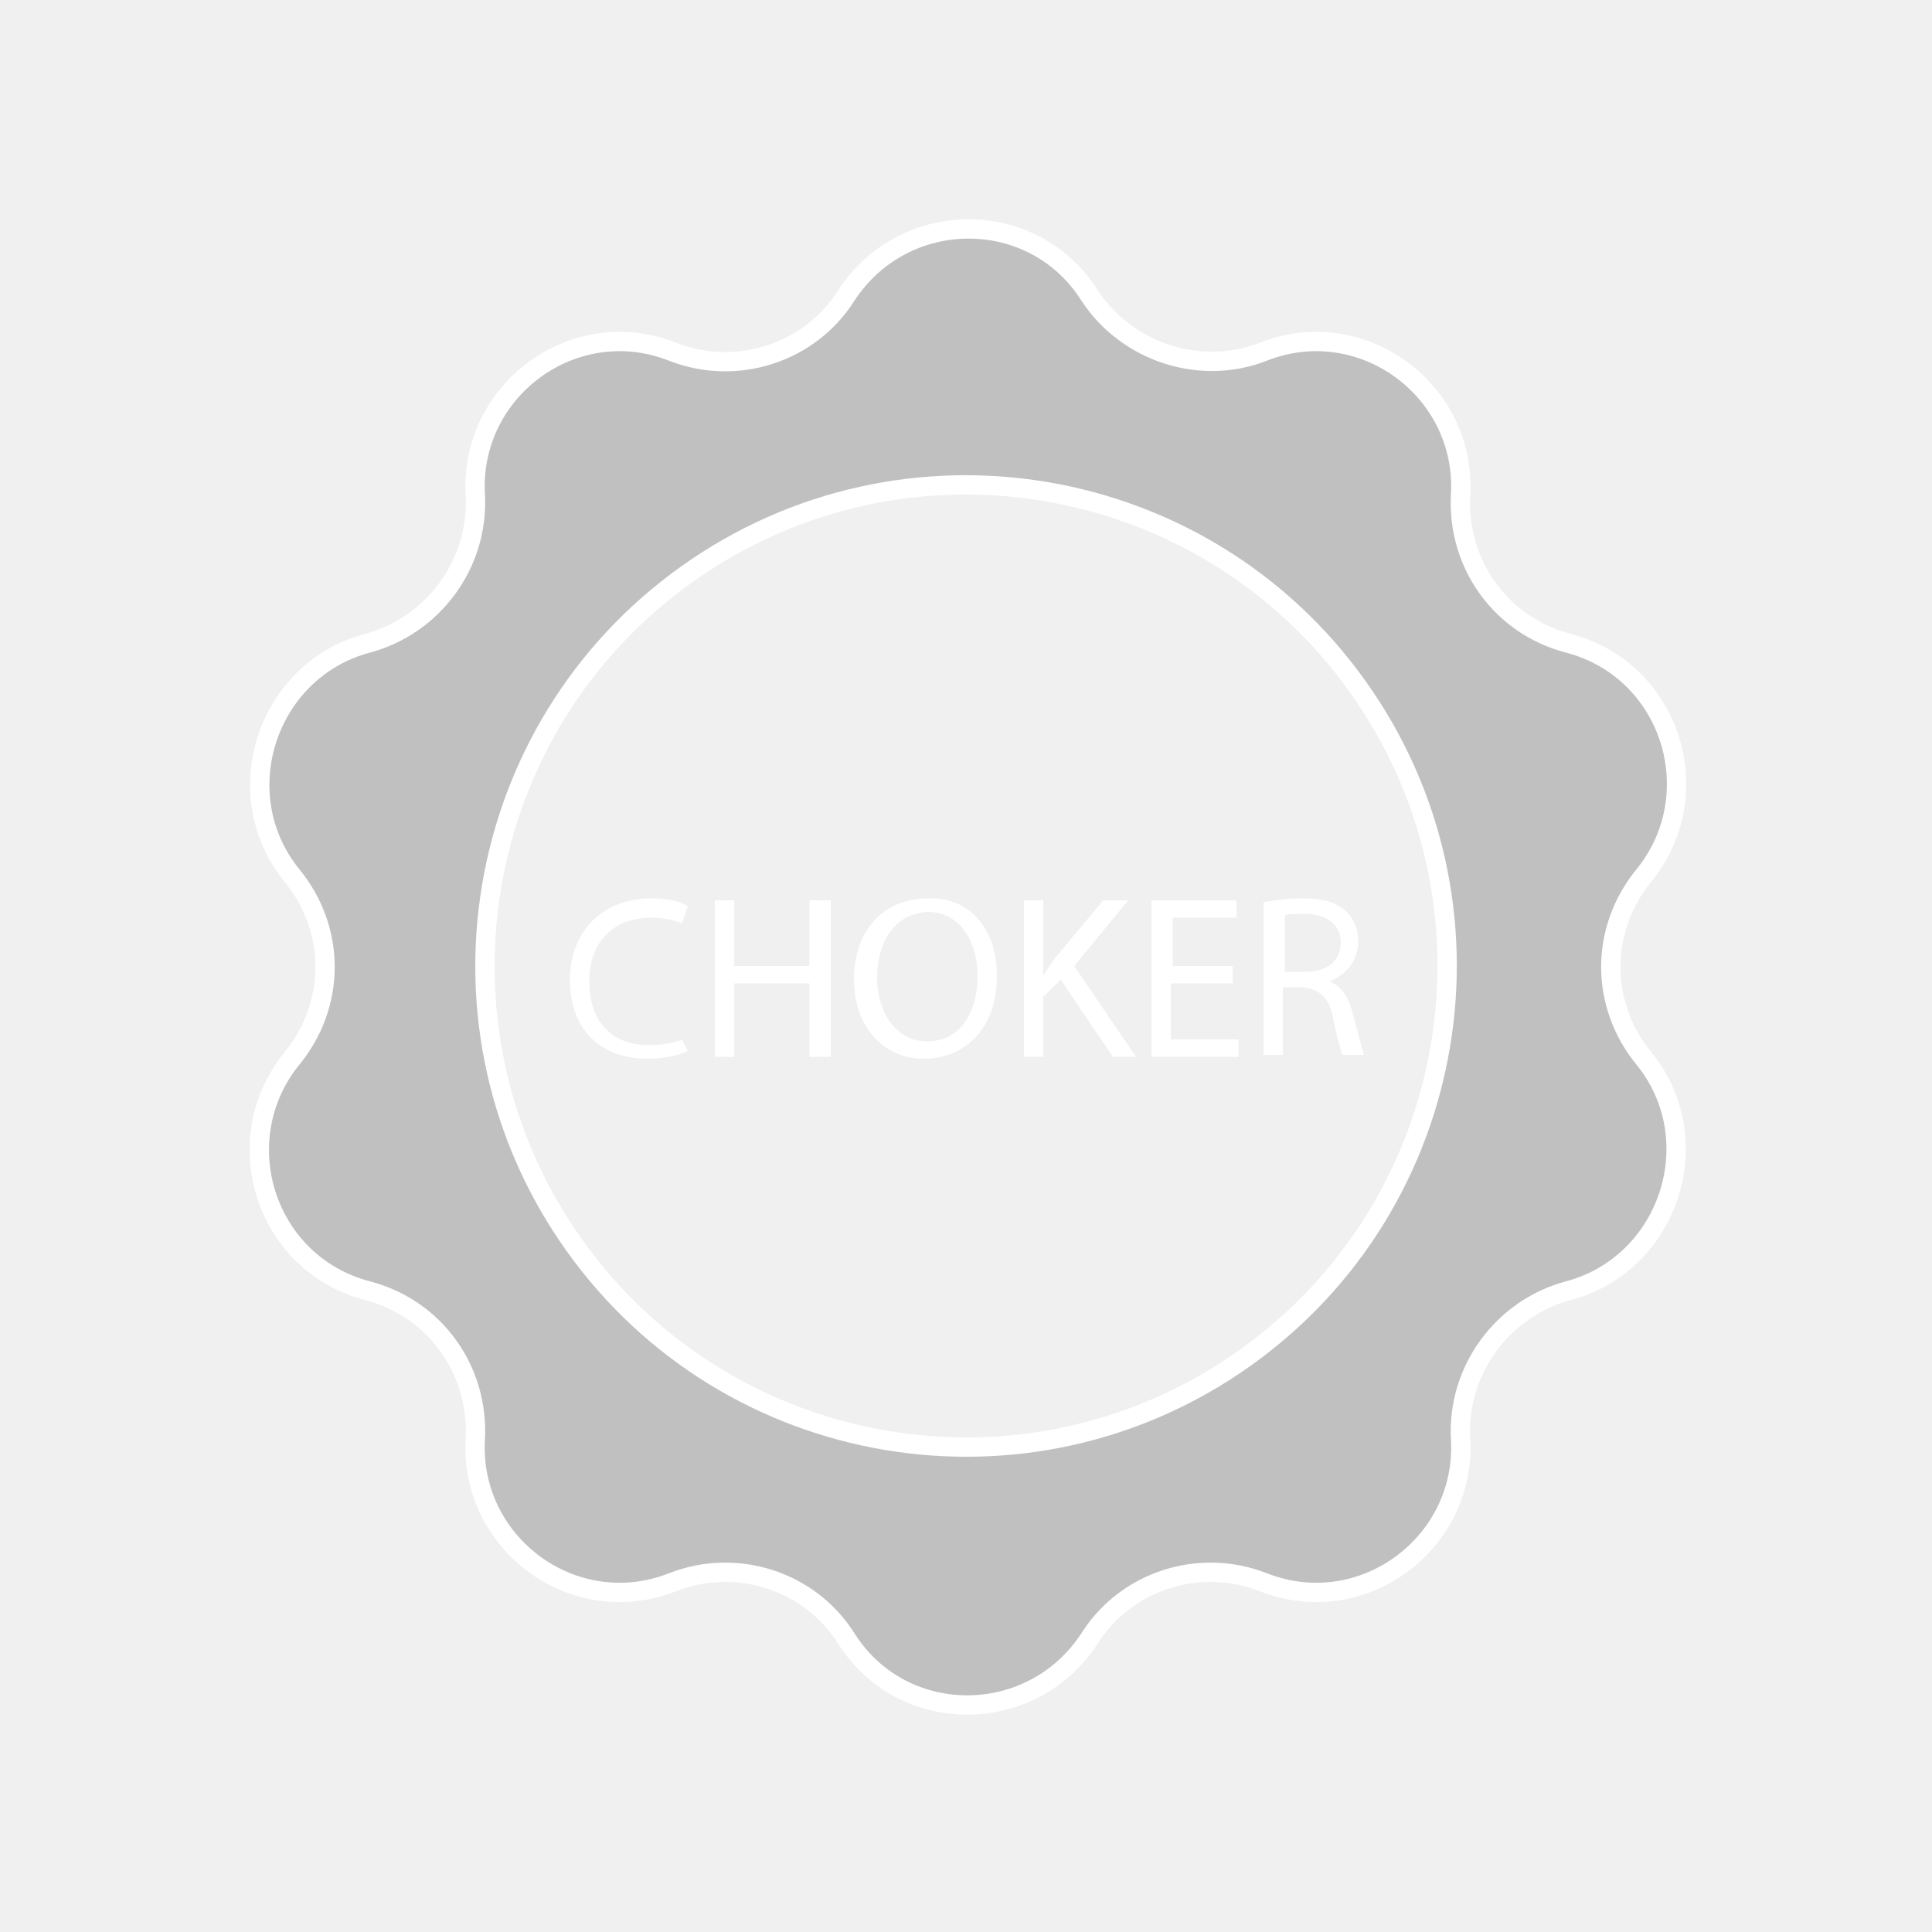
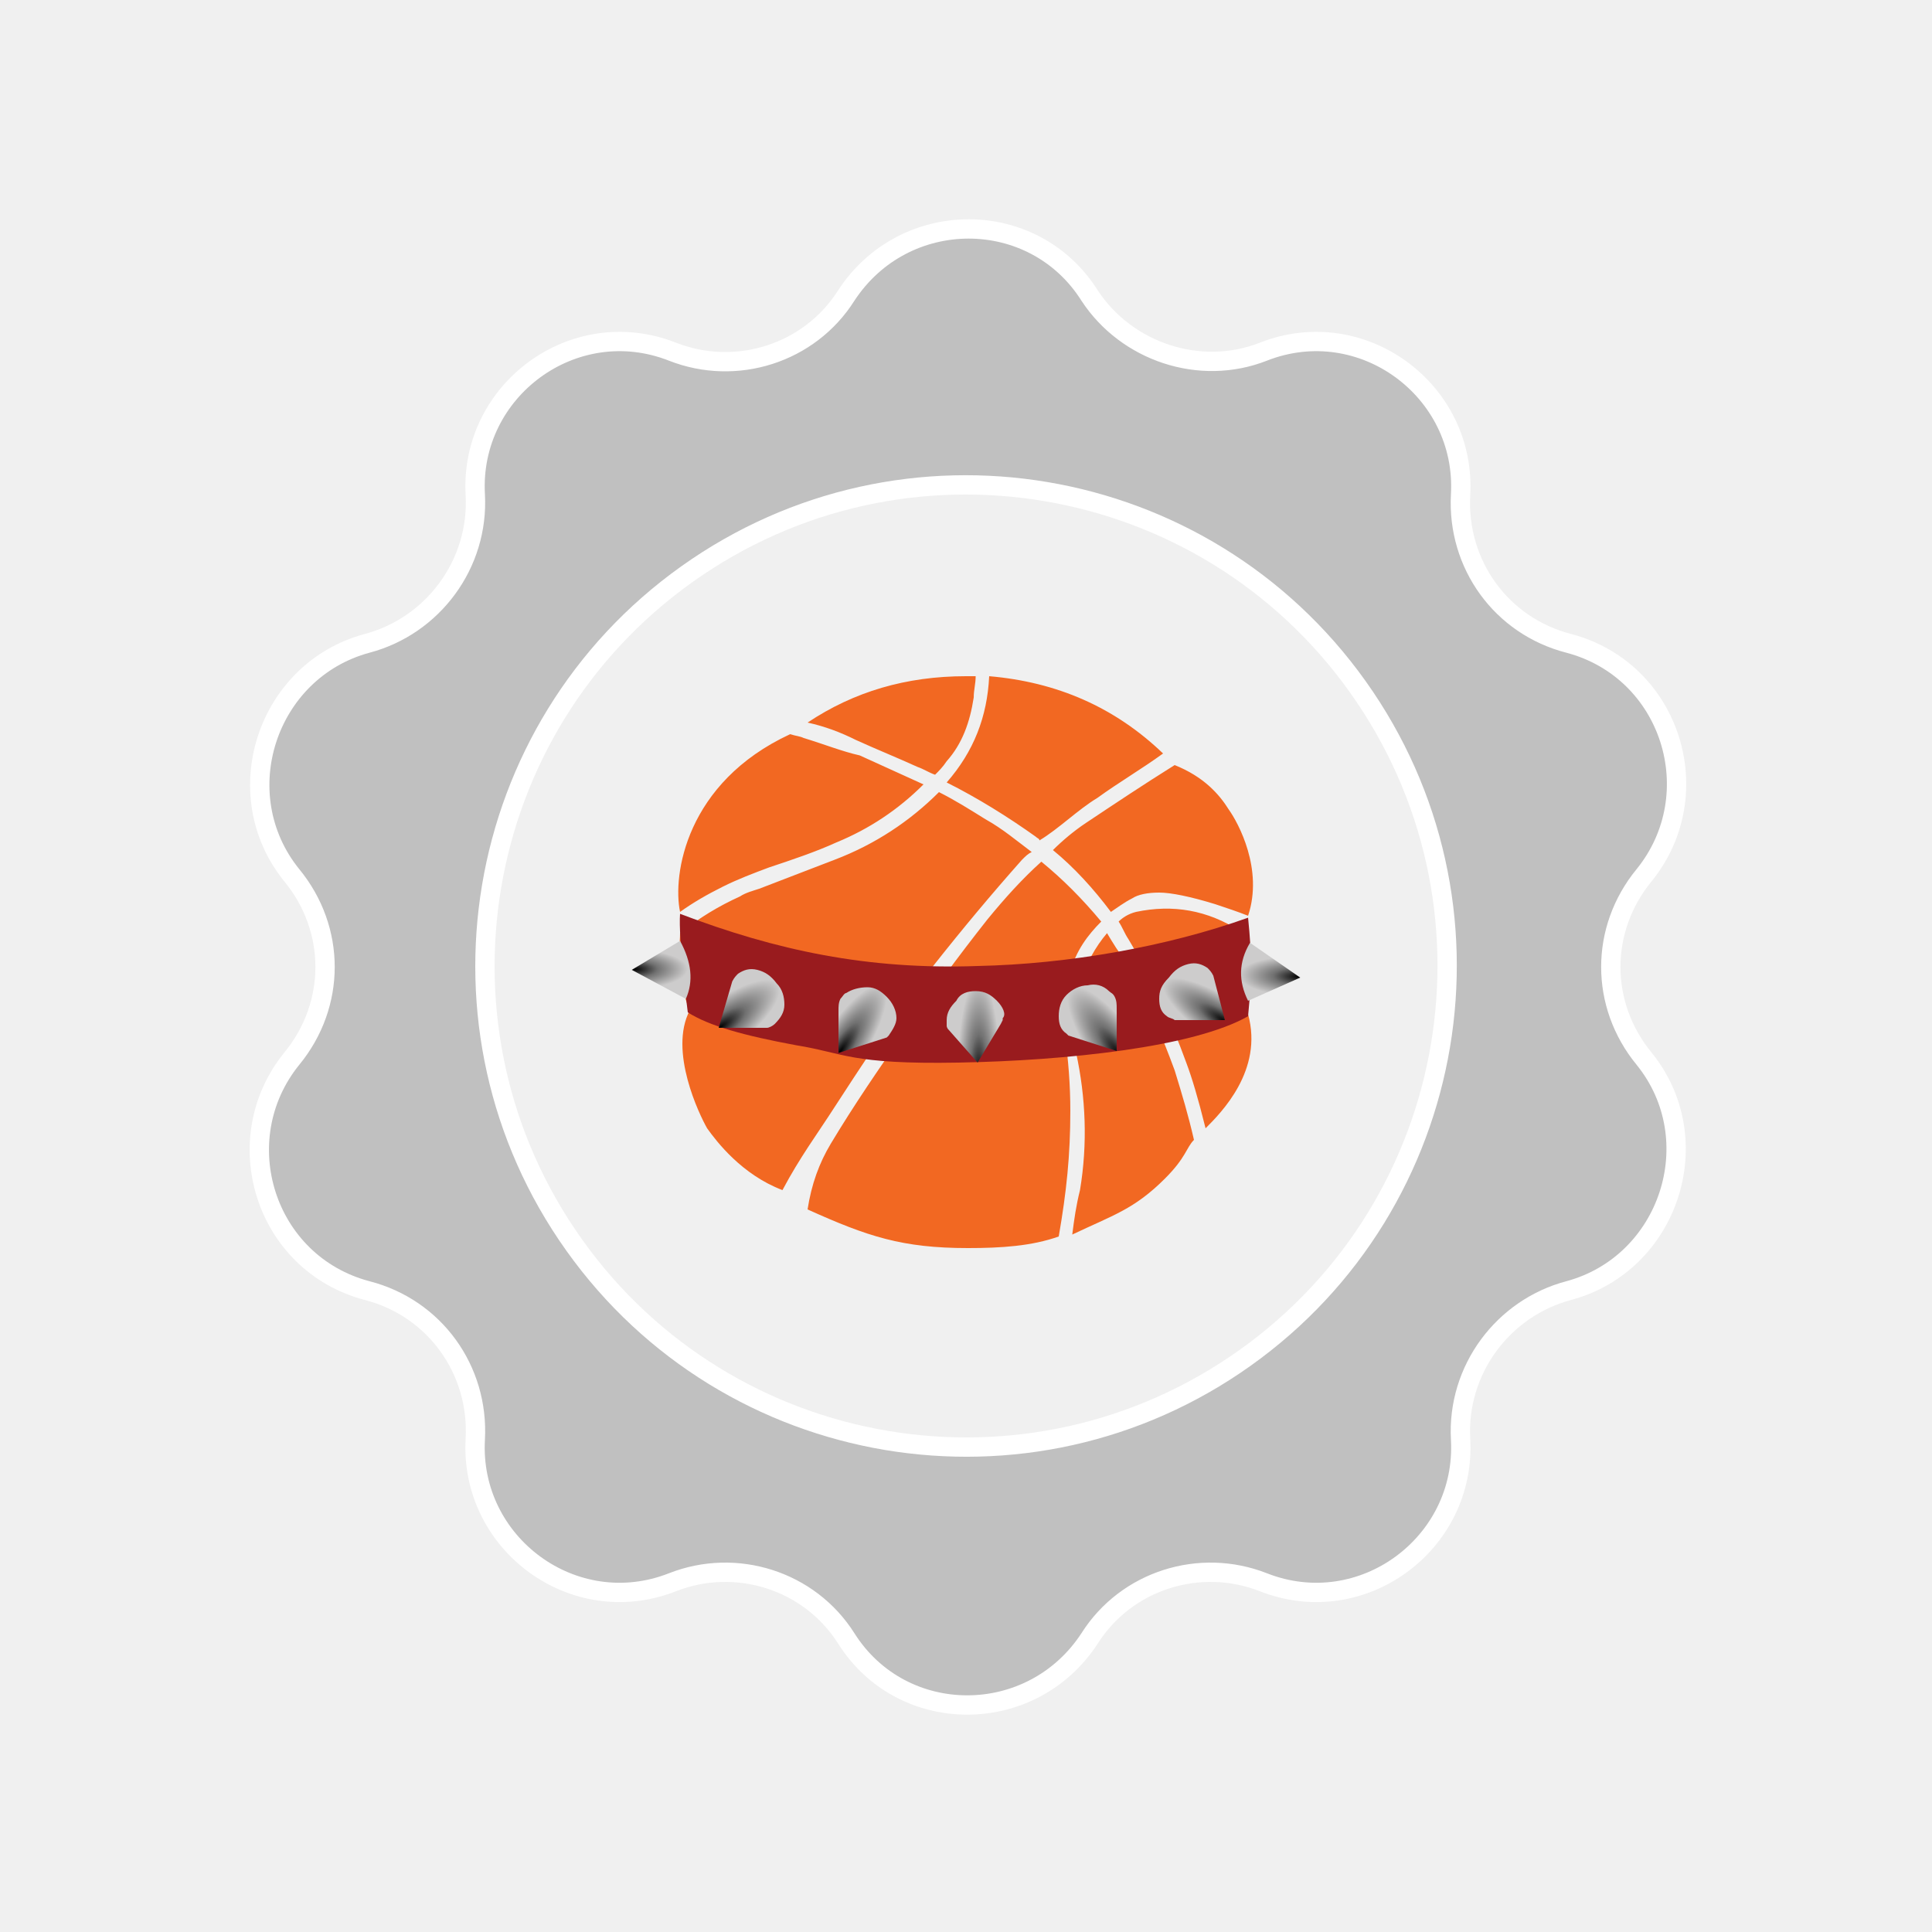
<svg xmlns="http://www.w3.org/2000/svg" width="100" height="100" viewBox="0 0 100 100">
-   <style>.st0{fill:#3C1C1D;} .st1{opacity:0.2;} .st2{fill:none;stroke:#FFFFFF;stroke-miterlimit:10;} .st3{fill:#FFFFFF;}</style>
-   <path class="st1" d="M75.3 74.7c-.2-3.6 2.2-6.7 5.6-7.6 5.3-1.4 7.4-7.7 4-12-2.2-2.8-2.2-6.7.1-9.5 3.5-4.2 1.5-10.6-3.8-12-3.4-.9-5.7-4.2-5.5-7.7.3-5.4-5-9.4-10.1-7.5-3.3 1.2-7.1 0-9-3-2.9-4.6-9.6-4.7-12.6-.1-2 3-5.7 4.2-9 2.8-5.1-2-10.5 1.9-10.3 7.3.2 3.6-2.2 6.7-5.6 7.6-5.3 1.4-7.4 7.7-4 12 2.2 2.8 2.2 6.7-.1 9.5-3.5 4.2-1.5 10.6 3.8 12 3.4.9 5.7 4.2 5.5 7.7-.3 5.4 5 9.4 10.1 7.5 3.3-1.2 7.1 0 9 3 2.9 4.6 9.6 4.7 12.6.1 2-3 5.7-4.2 9-2.8 5.1 2 10.6-1.9 10.3-7.3zM29.7 64.5c-8-11.2-5.4-26.8 5.8-34.8 11.2-8 26.8-5.4 34.8 5.8 8 11.2 5.4 26.8-5.8 34.8-11.3 8-26.8 5.4-34.8-5.8z" />
-   <path class="st2" d="M65.4 18.2c5.1-2 10.5 2 10.2 7.4-.2 3.6 2.1 6.8 5.6 7.7 5.3 1.4 7.3 7.8 3.9 12-2.3 2.8-2.3 6.7 0 9.5 3.4 4.2 1.3 10.6-3.9 12-3.4.9-5.8 4.1-5.6 7.7.3 5.4-5.1 9.4-10.2 7.4-3.3-1.3-7.1-.1-9 2.9-3 4.6-9.7 4.6-12.6 0-1.9-3-5.7-4.2-9-2.9-5.1 2-10.5-2-10.2-7.4.2-3.6-2.1-6.8-5.6-7.7-5.3-1.4-7.3-7.8-3.9-12 2.3-2.8 2.3-6.7 0-9.5-3.4-4.2-1.3-10.6 3.9-12 3.4-.9 5.8-4.1 5.6-7.7-.3-5.4 5.1-9.4 10.2-7.4 3.3 1.3 7.1.1 9-2.9 3-4.6 9.7-4.6 12.6 0 1.9 2.9 5.7 4.2 9 2.9z" />
-   <ellipse transform="rotate(-35.462 50 49.996)" class="st2" cx="50" cy="50" rx="24.9" ry="24.9" />
+   <style>.st0{opacity:0.2;fill:#010101;} .st1{fill:none;stroke:#FFFFFF;stroke-miterlimit:10;} .st2{fill:#F26822;} .st3{fill:#991B1E;} .st4{fill:url(#SVGID_1_);} .st5{fill:url(#SVGID_2_);} .st6{fill:url(#SVGID_3_);} .st7{fill:url(#SVGID_4_);} .st8{fill:url(#SVGID_5_);} .st9{fill:url(#SVGID_6_);} .st10{fill:url(#SVGID_7_);} .st11{fill:url(#SVGID_8_);} .st12{fill:url(#SVGID_9_);} .st13{fill:url(#SVGID_10_);} .st14{fill:url(#SVGID_11_);} .st15{fill:url(#SVGID_12_);} .st16{fill:url(#SVGID_13_);} .st17{fill:url(#SVGID_14_);}</style>
+   <path class="st0" d="M75.3 74.7c-.2-3.6 2.2-6.7 5.6-7.6 5.3-1.4 7.4-7.7 4-12-2.2-2.8-2.2-6.7.1-9.5 3.5-4.2 1.5-10.6-3.8-12-3.4-.9-5.7-4.2-5.5-7.7.3-5.4-5-9.4-10.1-7.5-3.3 1.2-7.1 0-9-3-2.9-4.6-9.6-4.7-12.6-.1-2 3-5.7 4.2-9 2.8-5.1-2-10.5 1.9-10.3 7.3.2 3.6-2.2 6.7-5.6 7.6-5.3 1.4-7.4 7.7-4 12 2.2 2.8 2.2 6.7-.1 9.5-3.5 4.2-1.5 10.6 3.8 12 3.4.9 5.7 4.2 5.5 7.7-.3 5.4 5 9.4 10.1 7.5 3.3-1.2 7.1 0 9 3 2.9 4.6 9.6 4.7 12.6.1 2-3 5.7-4.2 9-2.8 5.1 2 10.6-1.9 10.3-7.3zM29.7 64.5c-8-11.2-5.4-26.8 5.8-34.8 11.2-8 26.8-5.4 34.8 5.8 8 11.2 5.4 26.8-5.8 34.8-11.3 8-26.8 5.4-34.8-5.8z" />
+   <path class="st1" d="M65.4 18.2c5.1-2 10.5 2 10.2 7.4-.2 3.6 2.1 6.8 5.6 7.7 5.3 1.4 7.3 7.8 3.9 12-2.3 2.8-2.3 6.7 0 9.5 3.4 4.2 1.3 10.6-3.9 12-3.4.9-5.8 4.1-5.6 7.7.3 5.4-5.1 9.4-10.2 7.4-3.3-1.3-7.1-.1-9 2.9-3 4.6-9.7 4.6-12.6 0-1.9-3-5.7-4.2-9-2.9-5.1 2-10.5-2-10.2-7.4.2-3.6-2.1-6.8-5.6-7.7-5.3-1.4-7.3-7.8-3.9-12 2.3-2.8 2.3-6.7 0-9.5-3.4-4.2-1.3-10.6 3.9-12 3.4-.9 5.8-4.1 5.6-7.7-.3-5.4 5.1-9.4 10.2-7.4 3.3 1.3 7.1.1 9-2.9 3-4.6 9.7-4.6 12.6 0 1.9 2.9 5.7 4.2 9 2.9z" />
+   <ellipse transform="rotate(-35.462 50 49.996)" class="st1" cx="50" cy="50" rx="24.9" ry="24.9" />
  <g>
-     <path class="st3" d="M35.6 54.4c-.4.2-1.2.4-2.1.4-2.3 0-4-1.4-4-4.1 0-2.5 1.7-4.2 4.2-4.2 1 0 1.6.2 1.9.4l-.3.9c-.4-.2-1-.3-1.6-.3-1.9 0-3.2 1.2-3.2 3.3 0 2 1.1 3.3 3.1 3.3.6 0 1.3-.1 1.7-.3l.3.6zM38 46.6V50h3.9v-3.4H43v8.1h-1.1v-3.8H38v3.8h-1v-8.1h1zM51.6 50.5c0 2.8-1.7 4.3-3.8 4.3-2.1 0-3.6-1.7-3.6-4.1 0-2.6 1.6-4.2 3.8-4.2 2.2-.1 3.6 1.6 3.6 4zm-6.2.1c0 1.7.9 3.3 2.6 3.3 1.7 0 2.6-1.5 2.6-3.4 0-1.6-.8-3.3-2.6-3.3-1.8.1-2.6 1.7-2.6 3.4zM53 46.6h1v3.9l.6-.9 2.5-3h1.3L55.6 50l3.2 4.7h-1.2l-2.7-4-.9.9v3.1h-1v-8.1zM63.7 50.9h-3.1v2.9h3.5v.9h-4.5v-8.1H64v.9h-3.3V50h3.1v.9zM65.4 46.7c.5-.1 1.3-.2 2-.2 1.1 0 1.8.2 2.3.7.4.4.6.9.6 1.5 0 1.1-.7 1.8-1.5 2.1.6.2 1 .8 1.2 1.6.3 1.1.5 1.9.6 2.2h-1.1c-.1-.2-.3-.9-.5-1.9-.2-1.1-.7-1.5-1.6-1.6h-1v3.5h-1v-7.9zm1.1 3.6h1.1c1.1 0 1.8-.6 1.8-1.5 0-1-.8-1.5-1.9-1.5-.5 0-.9 0-1 .1v2.9z" />
+     <path class="st2" d="M52.9 44.5c.2-.2.3-.3.5-.4-.8-.6-1.5-1.2-2.4-1.7-.8-.5-1.6-1-2.4-1.4-1.5 1.5-3.3 2.7-5.4 3.5L39.3 46c-.3.1-.7.2-1 .4-1.1.5-2.1 1.1-3.1 1.9 0 .5-.1 1.1-.1 1.7 0 .5.1.9.2 1.2.2.5.3.9.4 1.1-1.1 2.1.5 5.4.9 6.1.5.7 1.8 2.4 3.9 3.2.9-1.7 1.8-2.9 2.7-4.3 1.3-2 2.6-4 4-5.9.4-.5.7-1 1.1-1.4 1.5-1.9 3-3.7 4.6-5.5m5 3.2c-.1 0-.1 0 0 0 .2.3.3.6.5.9 1.2 2 2.2 4.2 3 6.4.3.8.6 1.8 1 3.4.8-.8 3-3 2.2-5.9l-.1-4.1s-.2-.1-.3-.2c-1.7-1.1-3.5-1.4-5.4-1-.4.1-.7.3-.9.5m.7-1.2c.3-.2.8-.3 1.4-.3.6 0 1.6.2 2.9.6.6.2 1.2.4 1.7.6.8-2.4-.5-4.8-1-5.5-.5-.8-1.3-1.7-2.8-2.3-1.6 1-3.1 2-4.6 3-.6.4-1.2.9-1.7 1.4 1.1.9 2.1 2 3 3.2.3-.2.7-.5 1.1-.7m-17-8.3c-.2-.1-.4-.1-.7-.2-5.4 2.5-6.1 7.3-5.7 9.2.7-.5 1.4-.9 2.2-1.3.8-.4 1.6-.7 2.4-1 1.2-.4 2.4-.8 3.5-1.3 1.7-.7 3.2-1.7 4.5-3l-3.3-1.5c-.9-.2-1.9-.6-2.9-.9m15.7 10.1c-.6.7-1.1 1.6-1.4 2.6-.4 1.2-.4 2.4-.2 3.6.5 2.3.6 4.7.2 7.1-.2.8-.3 1.5-.4 2.3 2.1-1 3.2-1.3 4.8-2.9 1.1-1.1 1.1-1.6 1.5-2-.3-1.3-.6-2.3-1-3.6-.7-1.9-1.5-3.8-2.5-5.6-.4-.5-.7-1-1-1.5m-3.4-3.7c-1 .9-1.9 1.9-2.8 3-1.5 1.9-2.9 3.8-4.2 5.7-1.4 2-2.7 3.9-3.9 5.9-.6 1-1 2.1-1.2 3.4 3.1 1.4 4.9 2 8.3 2 1.7 0 3.3-.1 4.7-.6.4-2.3.6-4.2.6-6.5 0-1.3-.1-2.7-.3-4-.2-1.1-.1-2.2.3-3.2.3-1.1.9-1.9 1.6-2.6-1-1.2-2-2.2-3.1-3.1m1.4-2.2c.5-.4 1-.8 1.5-1.1 1.1-.8 2.3-1.5 3.4-2.3-2.5-2.4-5.5-3.7-9-4-.1 2.1-.8 3.9-2.2 5.5 1.6.8 3.2 1.8 4.6 2.8.1.1.2.1.2.2.5-.3 1-.7 1.5-1.1m-4.9-6.3c0-.4.1-.7.1-1.1H50c-3.1 0-5.8.8-8.2 2.4.9.2 1.7.5 2.5.9 1.1.5 2.1.9 3.2 1.4.3.1.6.3.9.4.2-.2.4-.4.6-.7.8-.9 1.2-2 1.4-3.3z" id="Layer2_0_FILL_1_" />
+     <path class="st3" d="M64.6 47.5c-4.2 1.5-9.3 2.4-14 2.5-5.7.2-10.4-.8-15.4-2.7-.1 1.2.4 5.1.4 5.1 1.1.7 2.9 1.2 5.6 1.7 2.5.4 2.8 1 8.4.9 5.6-.1 12.2-.8 15-2.4.2-2.1.2-3.1 0-5.1z" id="Layer1_0_FILL_2_" />
+     <g id="Layer0_0_FILL_1_">
+       <radialGradient id="SVGID_1_" cx="-325.344" cy="649.631" r="1.111" gradientTransform="matrix(1 0 0 -4.6245 376.01 3059.936)" gradientUnits="userSpaceOnUse">
+         <stop offset="0" stop-color="#010101" />
+         <stop offset=".427" stop-color="#717171" />
+         <stop offset="1" stop-color="#CDCCCC" />
+       </radialGradient>
+       <path class="st4" d="M51.6 51.8c-.3-.3-.6-.5-1.1-.5-.4 0-.8.1-1 .5-.3.3-.5.6-.5 1v.3s0 .1.1.2l1.5 1.7 1.2-2 .1-.2v-.1c.2-.2 0-.6-.3-.9z" />
+       <radialGradient id="SVGID_2_" cx="-1352.681" cy="636.288" r=".998" gradientTransform="matrix(0 1 2.7465 0 -1714.68 1402.85)" gradientUnits="userSpaceOnUse">
+         <stop offset="0" stop-color="#010101" />
+         <stop offset=".427" stop-color="#717171" />
+         <stop offset="1" stop-color="#CDCCCC" />
+       </radialGradient>
+       <path class="st5" d="M35.5 51.7c.4-.9.3-1.9-.3-3l-2.5 1.5 2.8 1.5z" />
+       <radialGradient id="SVGID_3_" cx="-1001.602" cy="738.234" r="1.26" gradientTransform="matrix(.5952 .8036 2.3735 -1.767 -1118.773 2162.524)" gradientUnits="userSpaceOnUse">
+         <stop offset="0" stop-color="#010101" />
+         <stop offset=".427" stop-color="#717171" />
+         <stop offset="1" stop-color="#CDCCCC" />
+       </radialGradient>
+       <path class="st6" d="M40.6 52c0-.4-.1-.8-.4-1.1-.3-.4-.6-.6-1-.7-.4-.1-.7 0-1 .2-.1.1-.2.2-.3.4l-.7 2.4h2.2-.2.5c.1 0 .3-.1.4-.2.3-.3.5-.6.5-1z" />
+       <radialGradient id="SVGID_4_" cx="81.502" cy="532.811" r="1.134" gradientTransform="matrix(.55 -.8352 -2.762 -1.7986 1490.21 1079.26)" gradientUnits="userSpaceOnUse">
+         <stop offset="0" stop-color="#010101" />
+         <stop offset=".427" stop-color="#717171" />
+         <stop offset="1" stop-color="#CDCCCC" />
+       </radialGradient>
+       <path class="st7" d="M62.8 50.5c-.1-.2-.2-.3-.3-.4-.3-.2-.6-.3-1-.2-.4.1-.7.3-1 .7-.4.4-.5.7-.5 1.1 0 .4.1.7.4.9.1.1.3.1.4.2h.5-.2 2.3l-.6-2.3z" />
+       <radialGradient id="SVGID_5_" cx="1.51" cy="608.887" r="1.27" gradientTransform="matrix(.8122 -.5833 -1.964 -2.7394 1252.572 1723.49)" gradientUnits="userSpaceOnUse">
+         <stop offset="0" stop-color="#010101" />
+         <stop offset=".427" stop-color="#717171" />
+         <stop offset="1" stop-color="#CDCCCC" />
+       </radialGradient>
+       <path class="st8" d="M57.4 51.3c-.3-.3-.7-.4-1.1-.3-.4 0-.8.2-1.1.5-.3.3-.4.7-.4 1.1 0 .4.1.7.4.9l.1.1 2.5.8v-2.2c0-.2 0-.4-.1-.6s-.2-.2-.3-.3z" />
+       <radialGradient id="SVGID_6_" cx="-742.528" cy="722.838" r="1.162" gradientTransform="matrix(.8388 .5444 1.8833 -2.9197 -694.983 2569.118)" gradientUnits="userSpaceOnUse">
+         <stop offset="0" stop-color="#010101" />
+         <stop offset=".427" stop-color="#717171" />
+         <stop offset="1" stop-color="#CDCCCC" />
+       </radialGradient>
+       <path class="st9" d="M43.5 51.7c-.1.2-.1.4-.1.6v2.2l2.5-.8.1-.1c.2-.3.4-.6.4-.9 0-.4-.2-.8-.5-1.1-.3-.3-.6-.5-1-.5s-.8.1-1.1.3c-.1 0-.2.2-.3.3z" />
+       <radialGradient id="SVGID_7_" cx="21.656" cy="400.575" r="1.036" gradientTransform="matrix(.027 -.9996 -2.999 -.0814 1267.99 104.806)" gradientUnits="userSpaceOnUse">
+         <stop offset="0" stop-color="#010101" />
+         <stop offset=".427" stop-color="#717171" />
+         <stop offset="1" stop-color="#CDCCCC" />
+       </radialGradient>
+       <path class="st10" d="M64.7 48.8c-.6 1-.6 2-.1 3l2.7-1.2-2.6-1.8z" />
+     </g>
  </g>
</svg>
